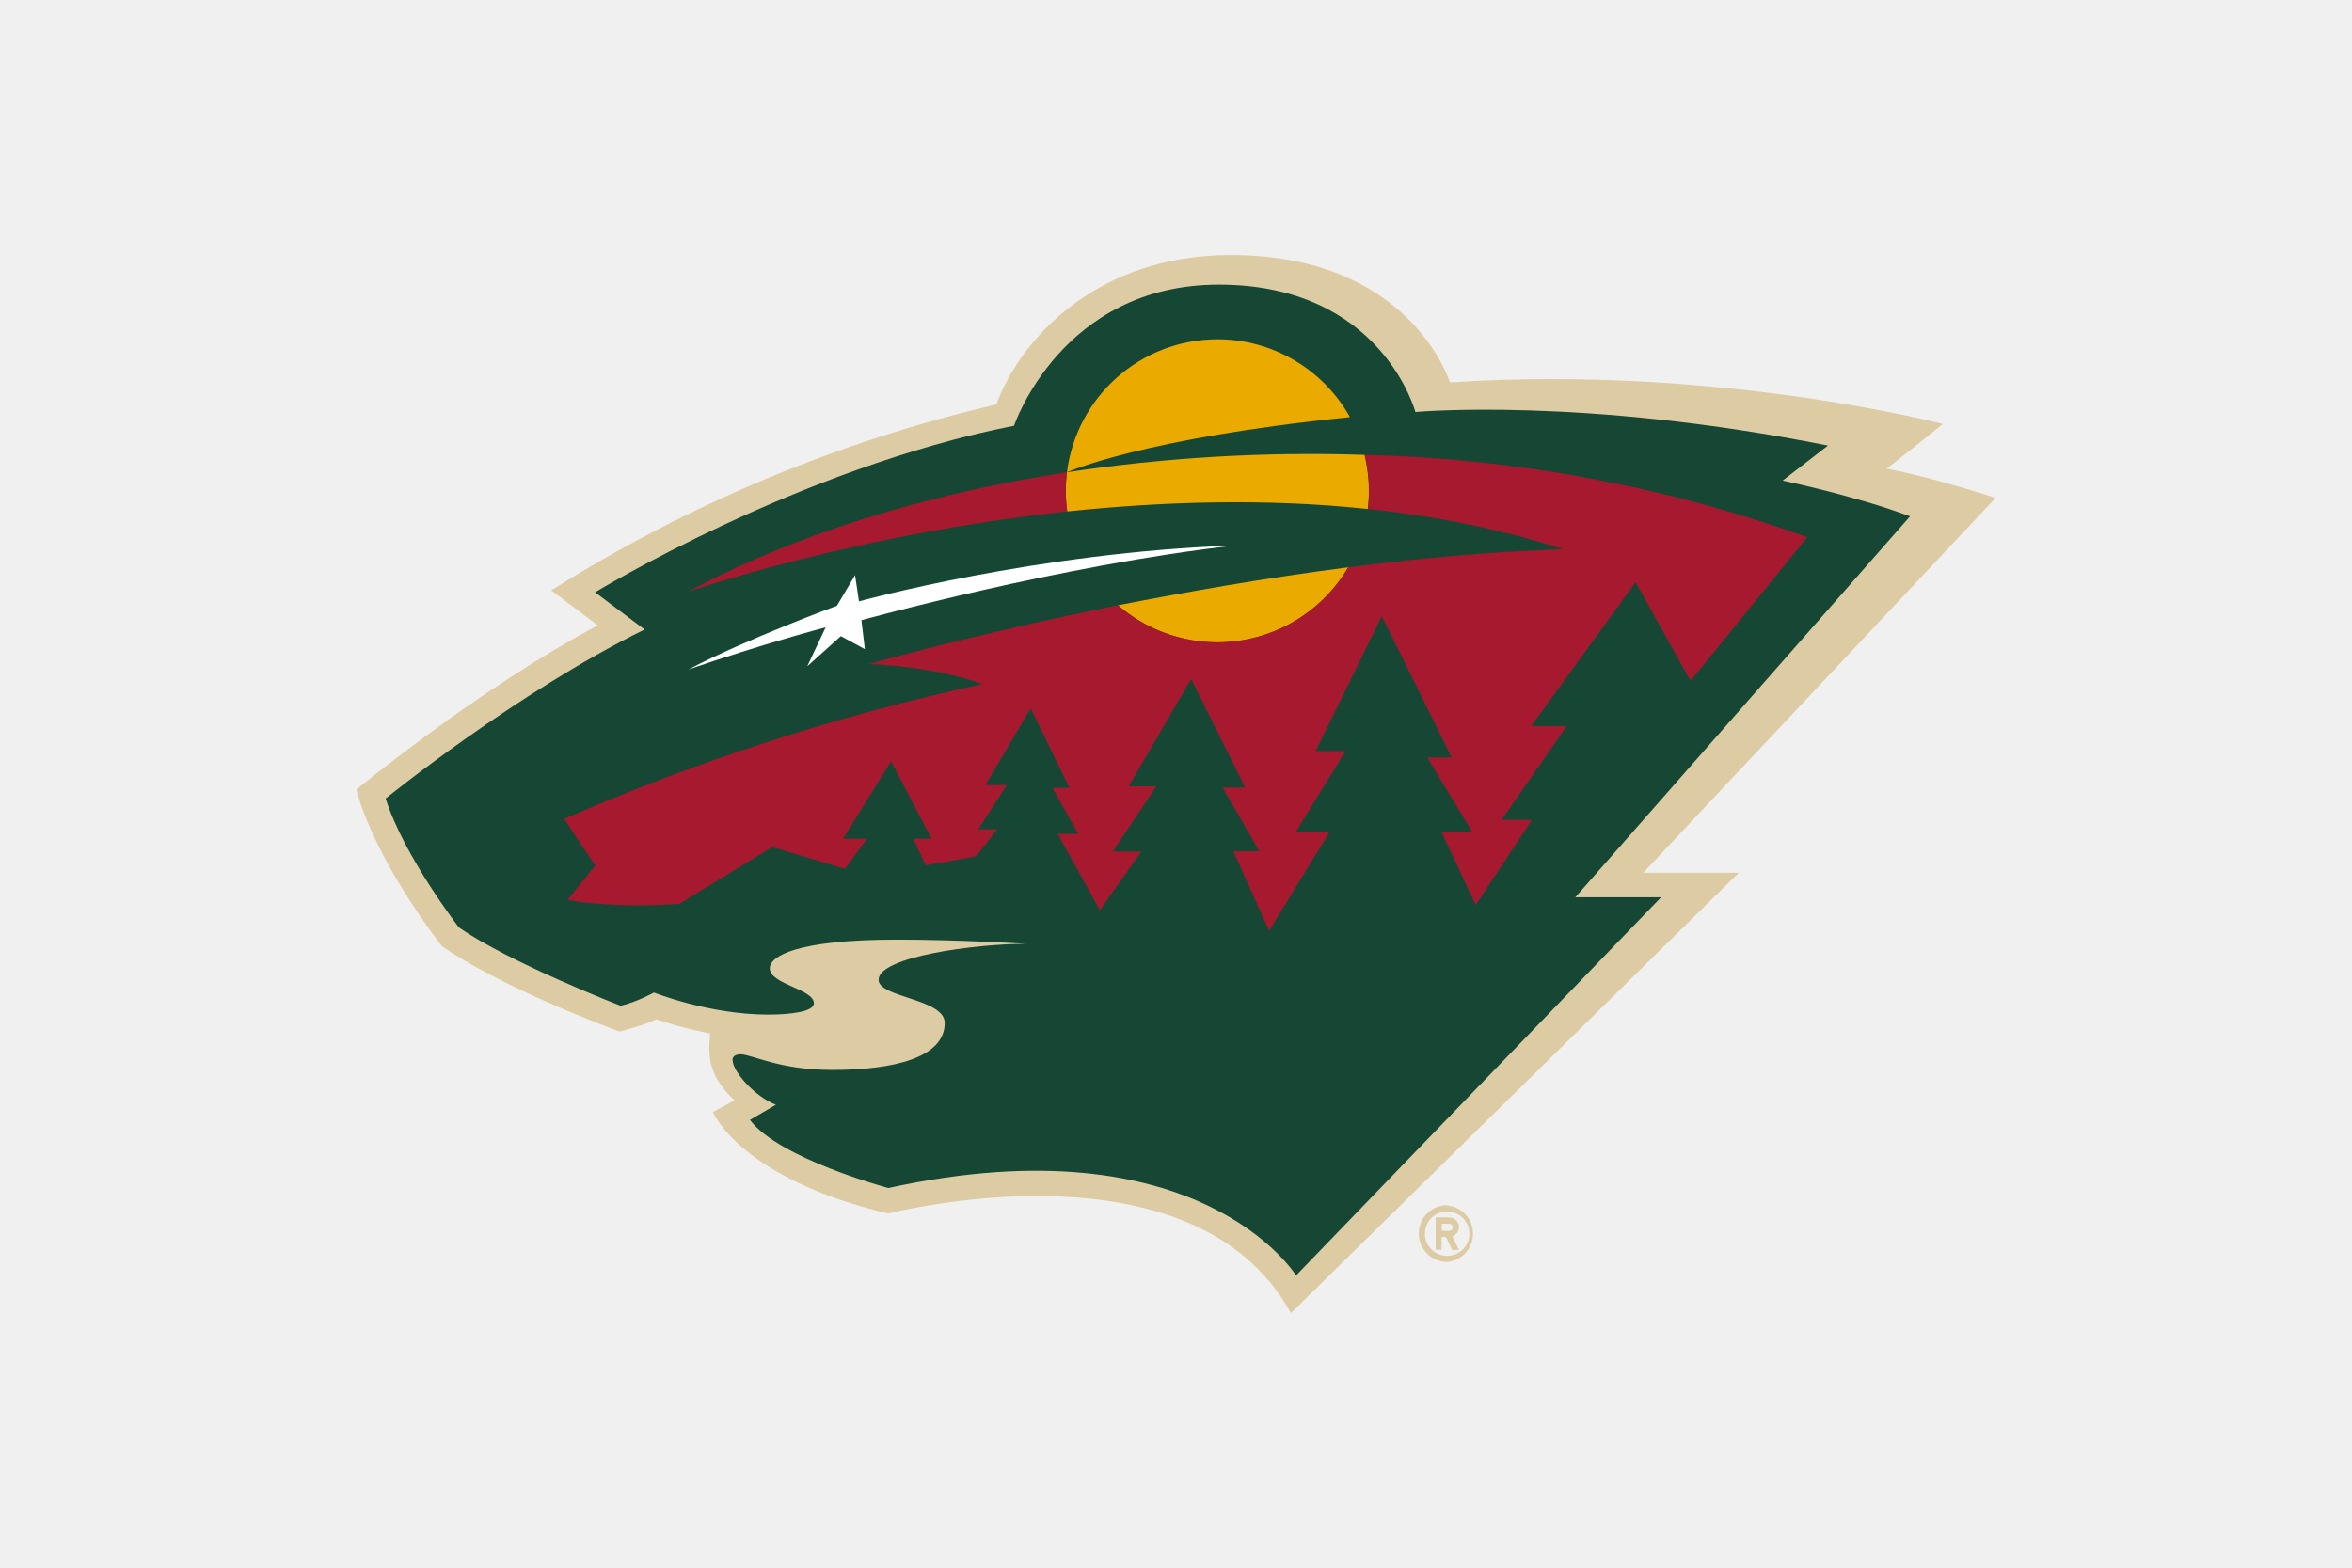
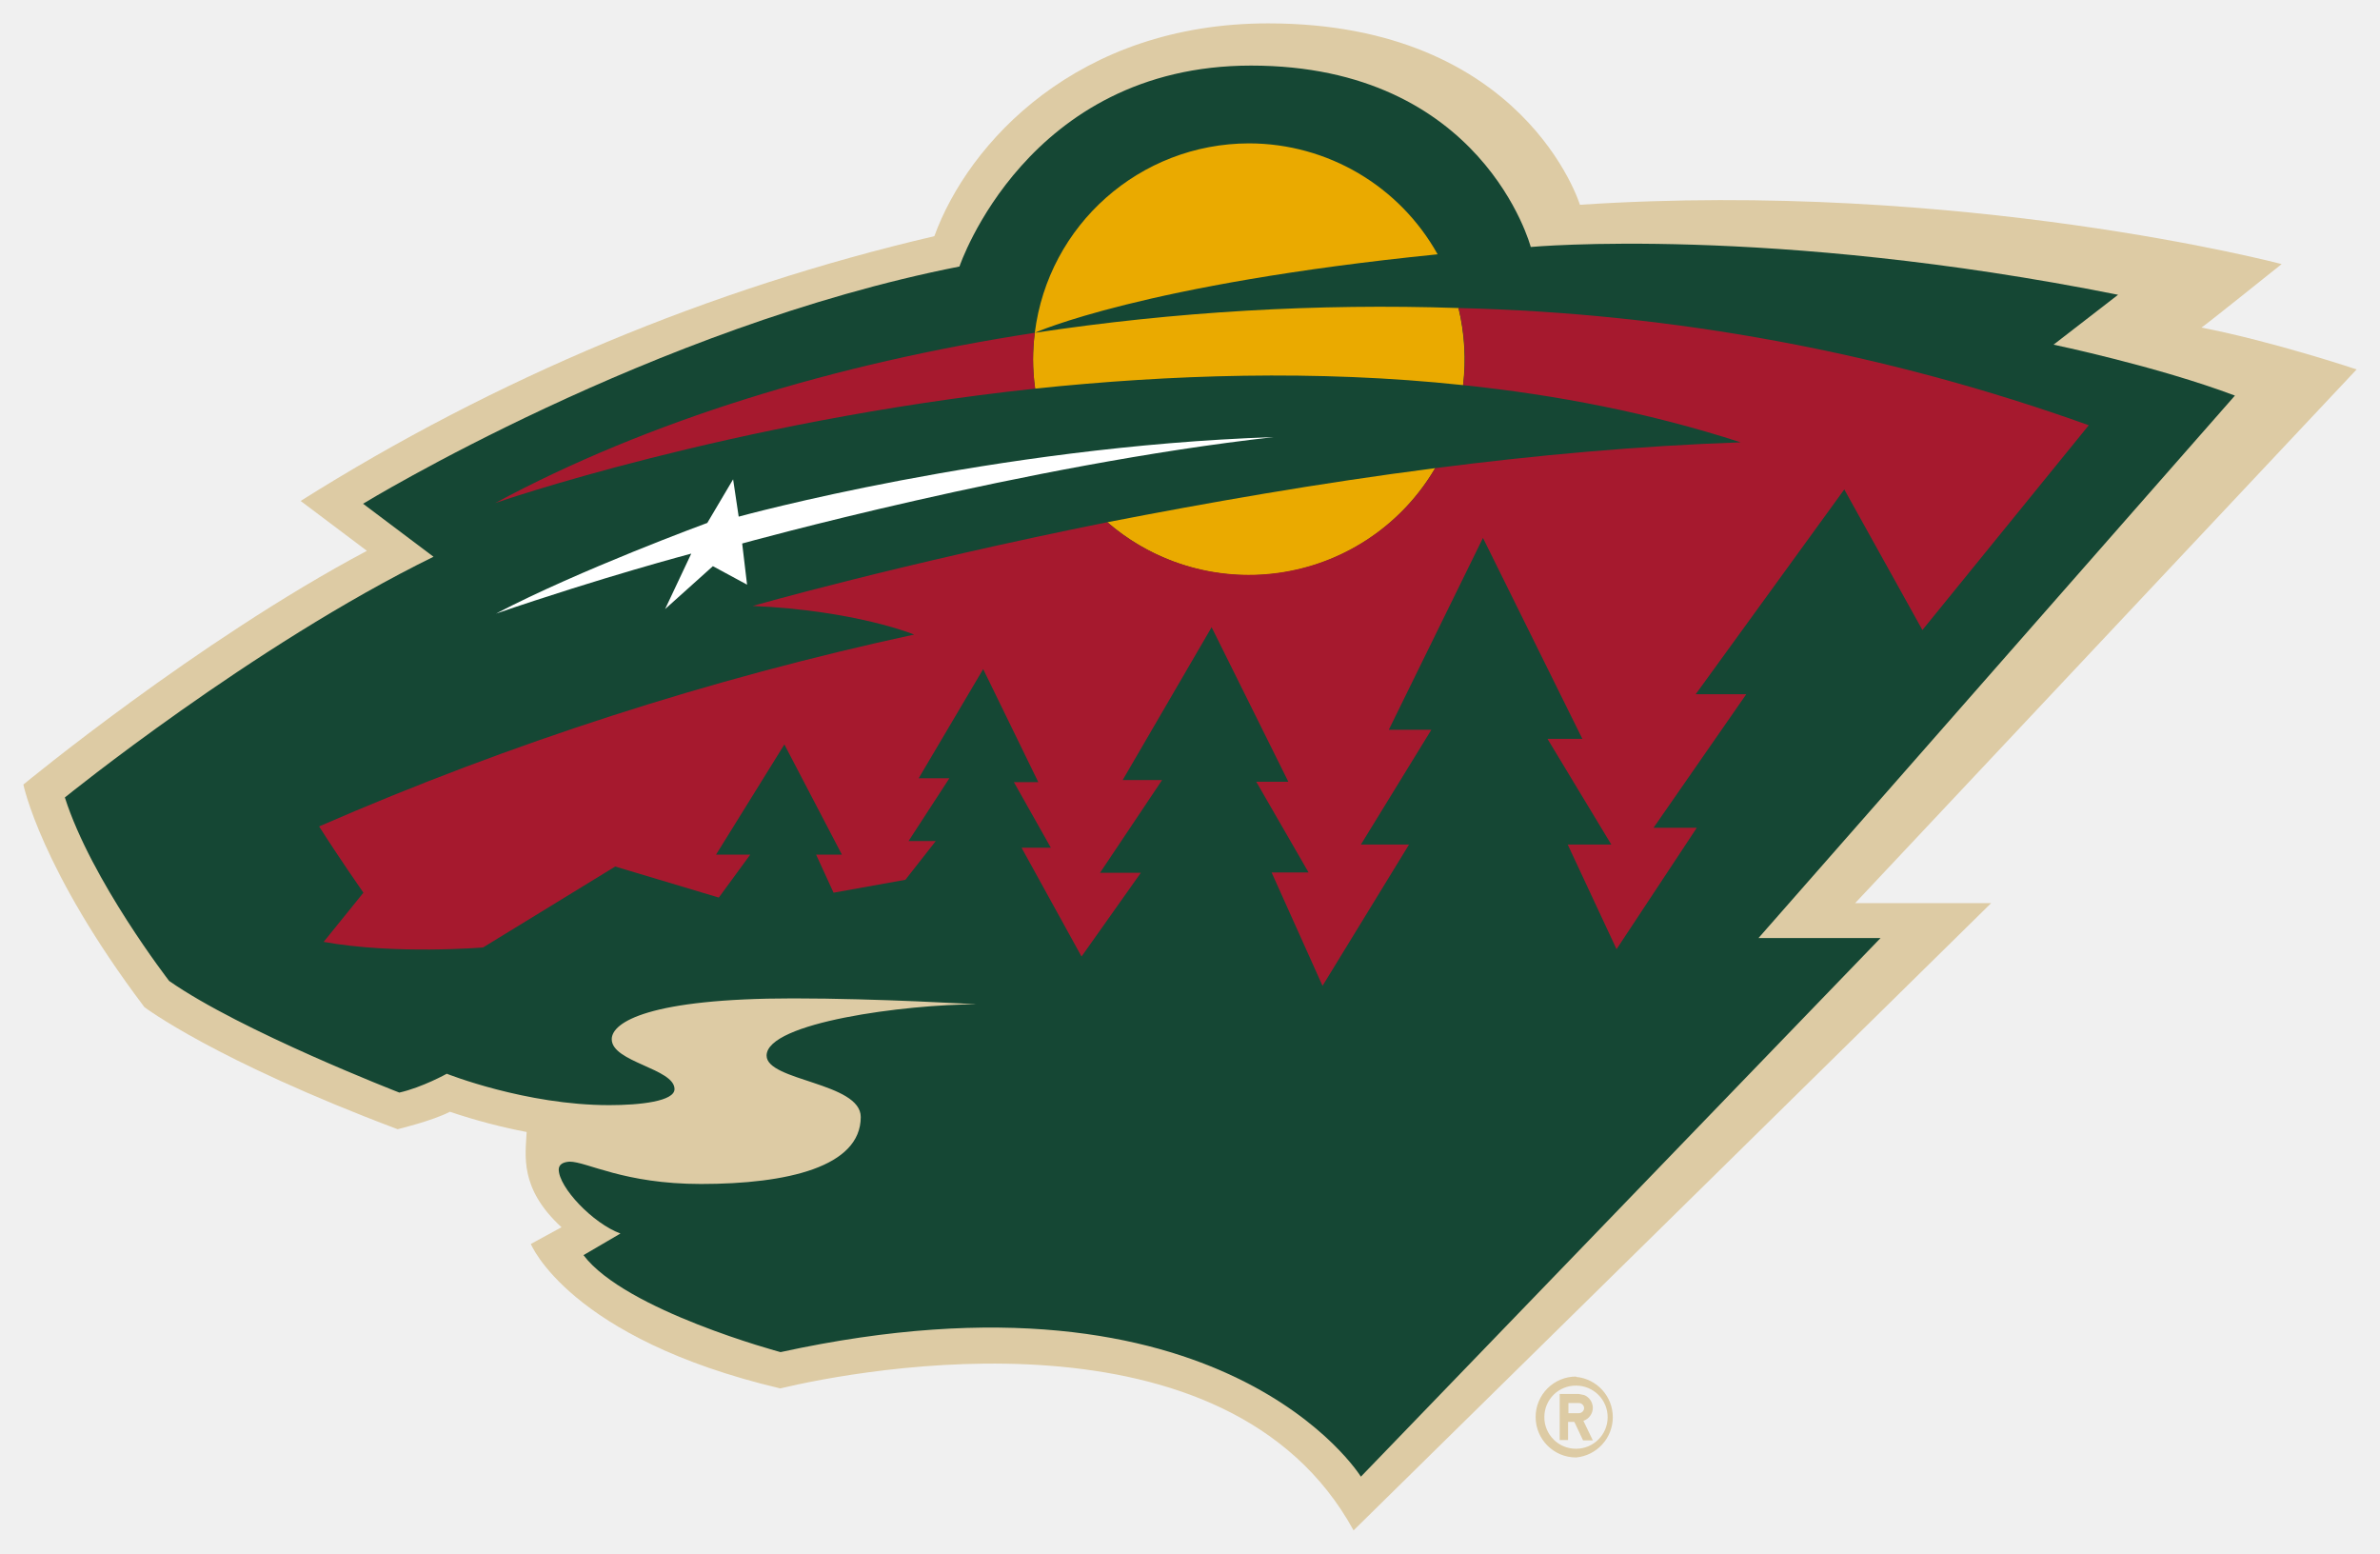
- <svg xmlns="http://www.w3.org/2000/svg" viewBox="0 0 960 640">
+ <svg xmlns="http://www.w3.org/2000/svg" viewBox="138.8 97.4 682.4 445.4">
  <path fill="#ddcba4" d="M590.7 492a11.6 11.6 0 1 0 0 23.2 11.6 11.6 0 0 0 0-23.1m0 20.6a9 9 0 0 1-6.4-2.6 9 9 0 0 1-2.7-6.5 9 9 0 0 1 9.1-9 9 9 0 0 1 0 18.1m4.8-11.8a4 4 0 0 0-2.5-3.6l-1.5-.3H586v13.2h2.4V505h1.8l2.5 5.3h2.8l-2.7-5.6a4 4 0 0 0 2.7-3.7m-4 1.5h-3v-2.9h3a1.5 1.5 0 0 1 1.5 1.4 1.5 1.5 0 0 1-1.5 1.5m223-299.2s-23.9-8-44.5-12c.3 0 23-18.2 23-18.2s-91.8-24.2-201.2-17c0 0-15.9-52-89.4-52-54.7 0-86 34.3-95.7 61A595 595 0 0 0 225 241l19 14.3c-48.6 25.8-98.5 67-98.5 67s5 24.5 34.7 63.8c0 0 20 15.2 72.6 35 0 0 10-2.4 15-5q11 3.7 22 5.8c-.3 6.6-2.2 16.1 10 27.3L291 454s11 27.1 71.5 41.4c23.1-5.5 128.2-25.4 164.4 40.7l182.8-179.8h-39z" />
  <path fill="#154734" d="M779.6 210.8c-22.3-8.4-52-14.6-52-14.6l18.5-14.3c-100-20-168.4-13.7-168.4-13.7s-13.7-52-80.2-52c-64.3 0-83.6 57.6-83.6 57.6-88 17.3-171 68-171 68l20.2 15.2c-52 25.5-105.7 69-105.7 69 7.6 23.8 29.9 52.6 29.9 52.6 20.6 14.4 66 32 66 32 6.6-1.5 13.6-5.4 13.6-5.4s22.6 9 46.6 9c8.8 0 18.7-1.1 18.7-4.6 0-5.9-18-7.7-18-14.3 0-4.9 10.8-11.7 52-11.7 24.7 0 52.6 1.7 52.6 1.7-20.3 0-60.2 5.2-60.2 14.7 0 7.3 27 7.7 27 17.6 0 14.3-21.1 19.2-45.8 19.2-22.2 0-32.7-6.4-37.7-6.4q-3 .2-3.1 2.2c0 5.2 9.8 15.5 17.7 18.4l-10.6 6.2c12 15.9 56.5 27.8 56.5 27.8C489.8 457.2 529 520.7 529 520.7l149-154.4h-35z" />
  <path fill="#eaaa00" d="M557 185.7a665 665 0 0 0-121.5 7.1 63 63 0 0 0-.5 7.6q0 4.3.6 8.4c38.3-4 80.5-5.5 122.7-1a63 63 0 0 0-1.3-22m-60 76.5a62 62 0 0 0 53.3-30.7c-33.5 4.3-65.7 10-94 15.5a62 62 0 0 0 40.6 15.2m0-123.8a62 62 0 0 0-61.4 54.3s31-14 115.5-22.5a62 62 0 0 0-54-31.8" />
  <path fill="#a6192e" d="M557 185.7a62 62 0 0 1 1.8 14.7q0 3.8-.5 7.4c26.9 2.8 53.7 8 79.6 16.4-29.2 1-58.9 3.7-87.6 7.4a62 62 0 0 1-94 15.5c-59.7 12-101.7 24-101.7 24 29.6 1.3 46.3 8.2 46.3 8.2a908 908 0 0 0-170.6 55c5.5 8.7 12.7 19 12.7 19l-11.4 14.1c20.4 3.7 45.7 1.6 45.7 1.6l37.9-23.2 29.7 8.9 9-12.3h-9.8l19.6-31.6 16.5 31.6h-7.4l5 10.9 20.6-3.7 8.7-11.1h-7.8l11.7-18h-8.8l18.5-31.3 15.8 32.4h-7l10.6 18.8h-8.4l17.2 31.2 17-24h-11.7L472 321h-11.3l25.5-43.8 22 44.3H499l15 26h-10.6L518 380l24.8-40.5H529l20.2-32.9H537l27-55 28.5 57.6h-10l18.3 30.3h-12.5l14 30 23-34.8h-12.4l26.6-38.3H625l42.6-58.7L690 278l47.7-58.7A576 576 0 0 0 557 185.7m-122 14.7q0-3.8.5-7.6c-57.5 8.8-111.1 25.3-154.7 48.8 0 0 67.2-23.4 154.8-32.8a64 64 0 0 1-.6-8.4" />
  <path fill="#fff" d="M504 222.7c-80.7 2.7-153.3 22.8-153.4 22.8l-1.6-10.7-7.4 12.5s-36.5 13.4-60.6 26c30.9-10.6 56-17.2 56-17.2l-7.5 15.9 13.7-12.3 9.8 5.3-1.4-11.8s81.5-22.6 152.4-30.5" />
</svg>
